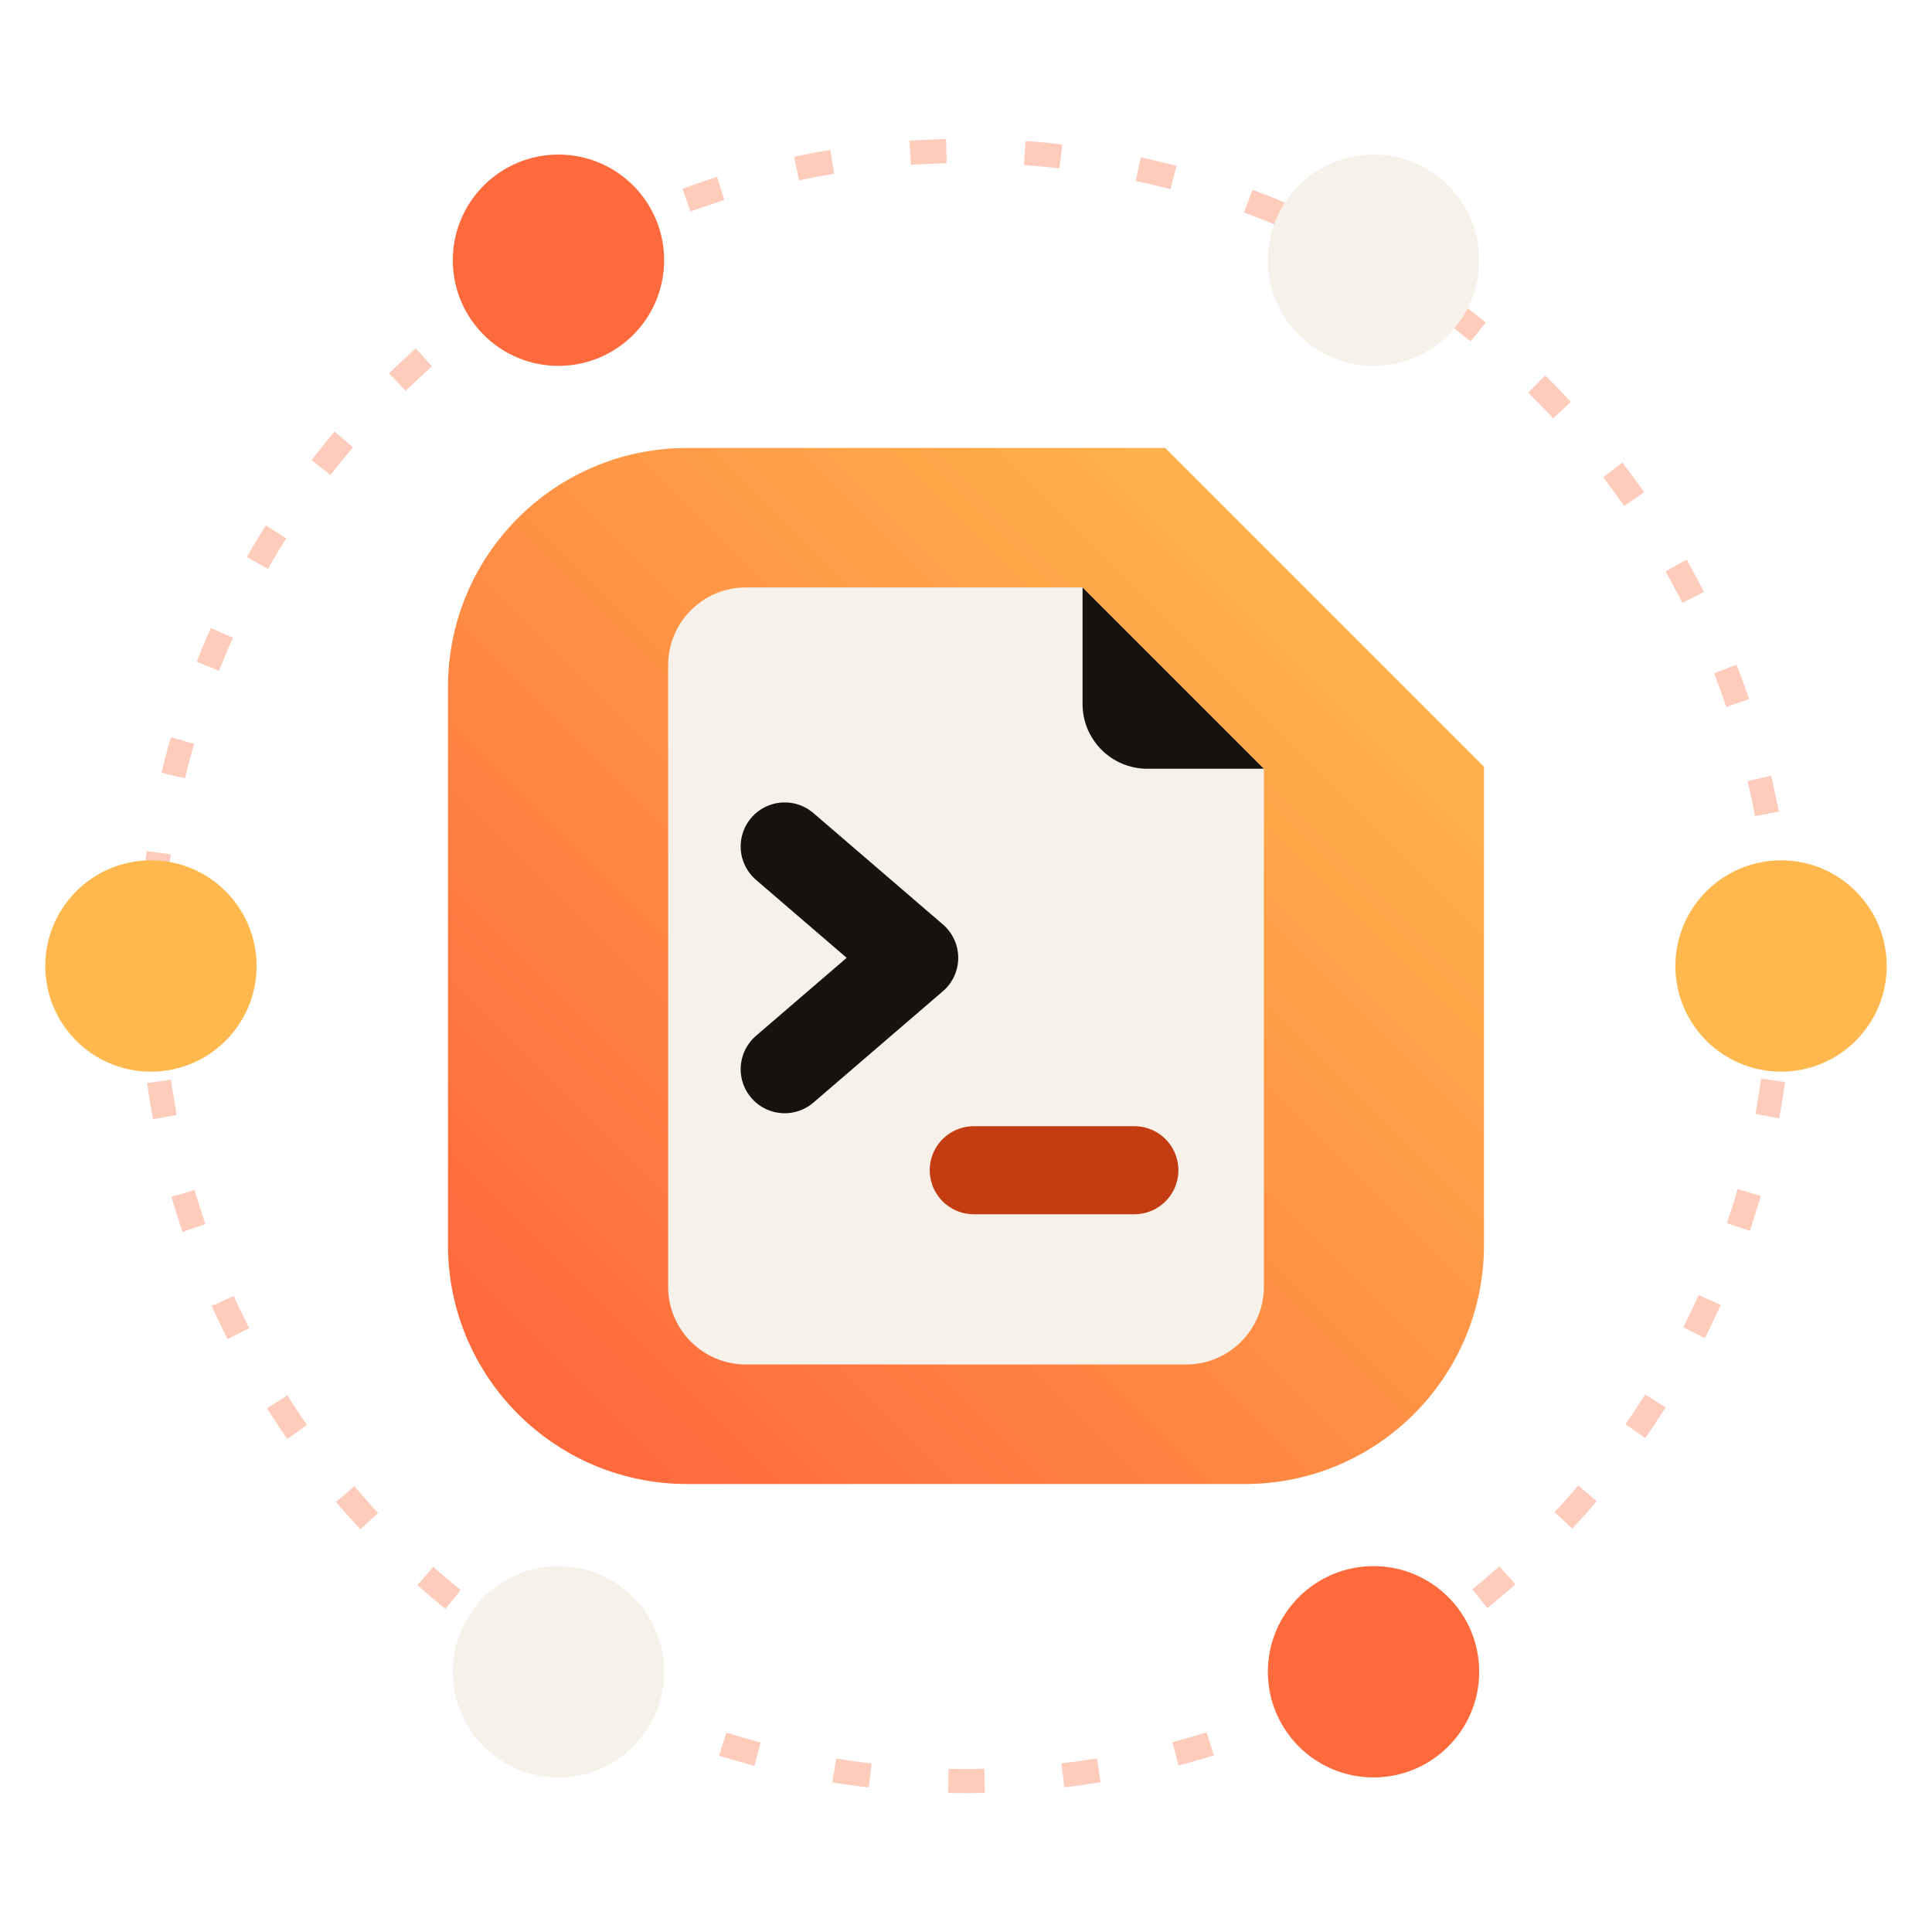
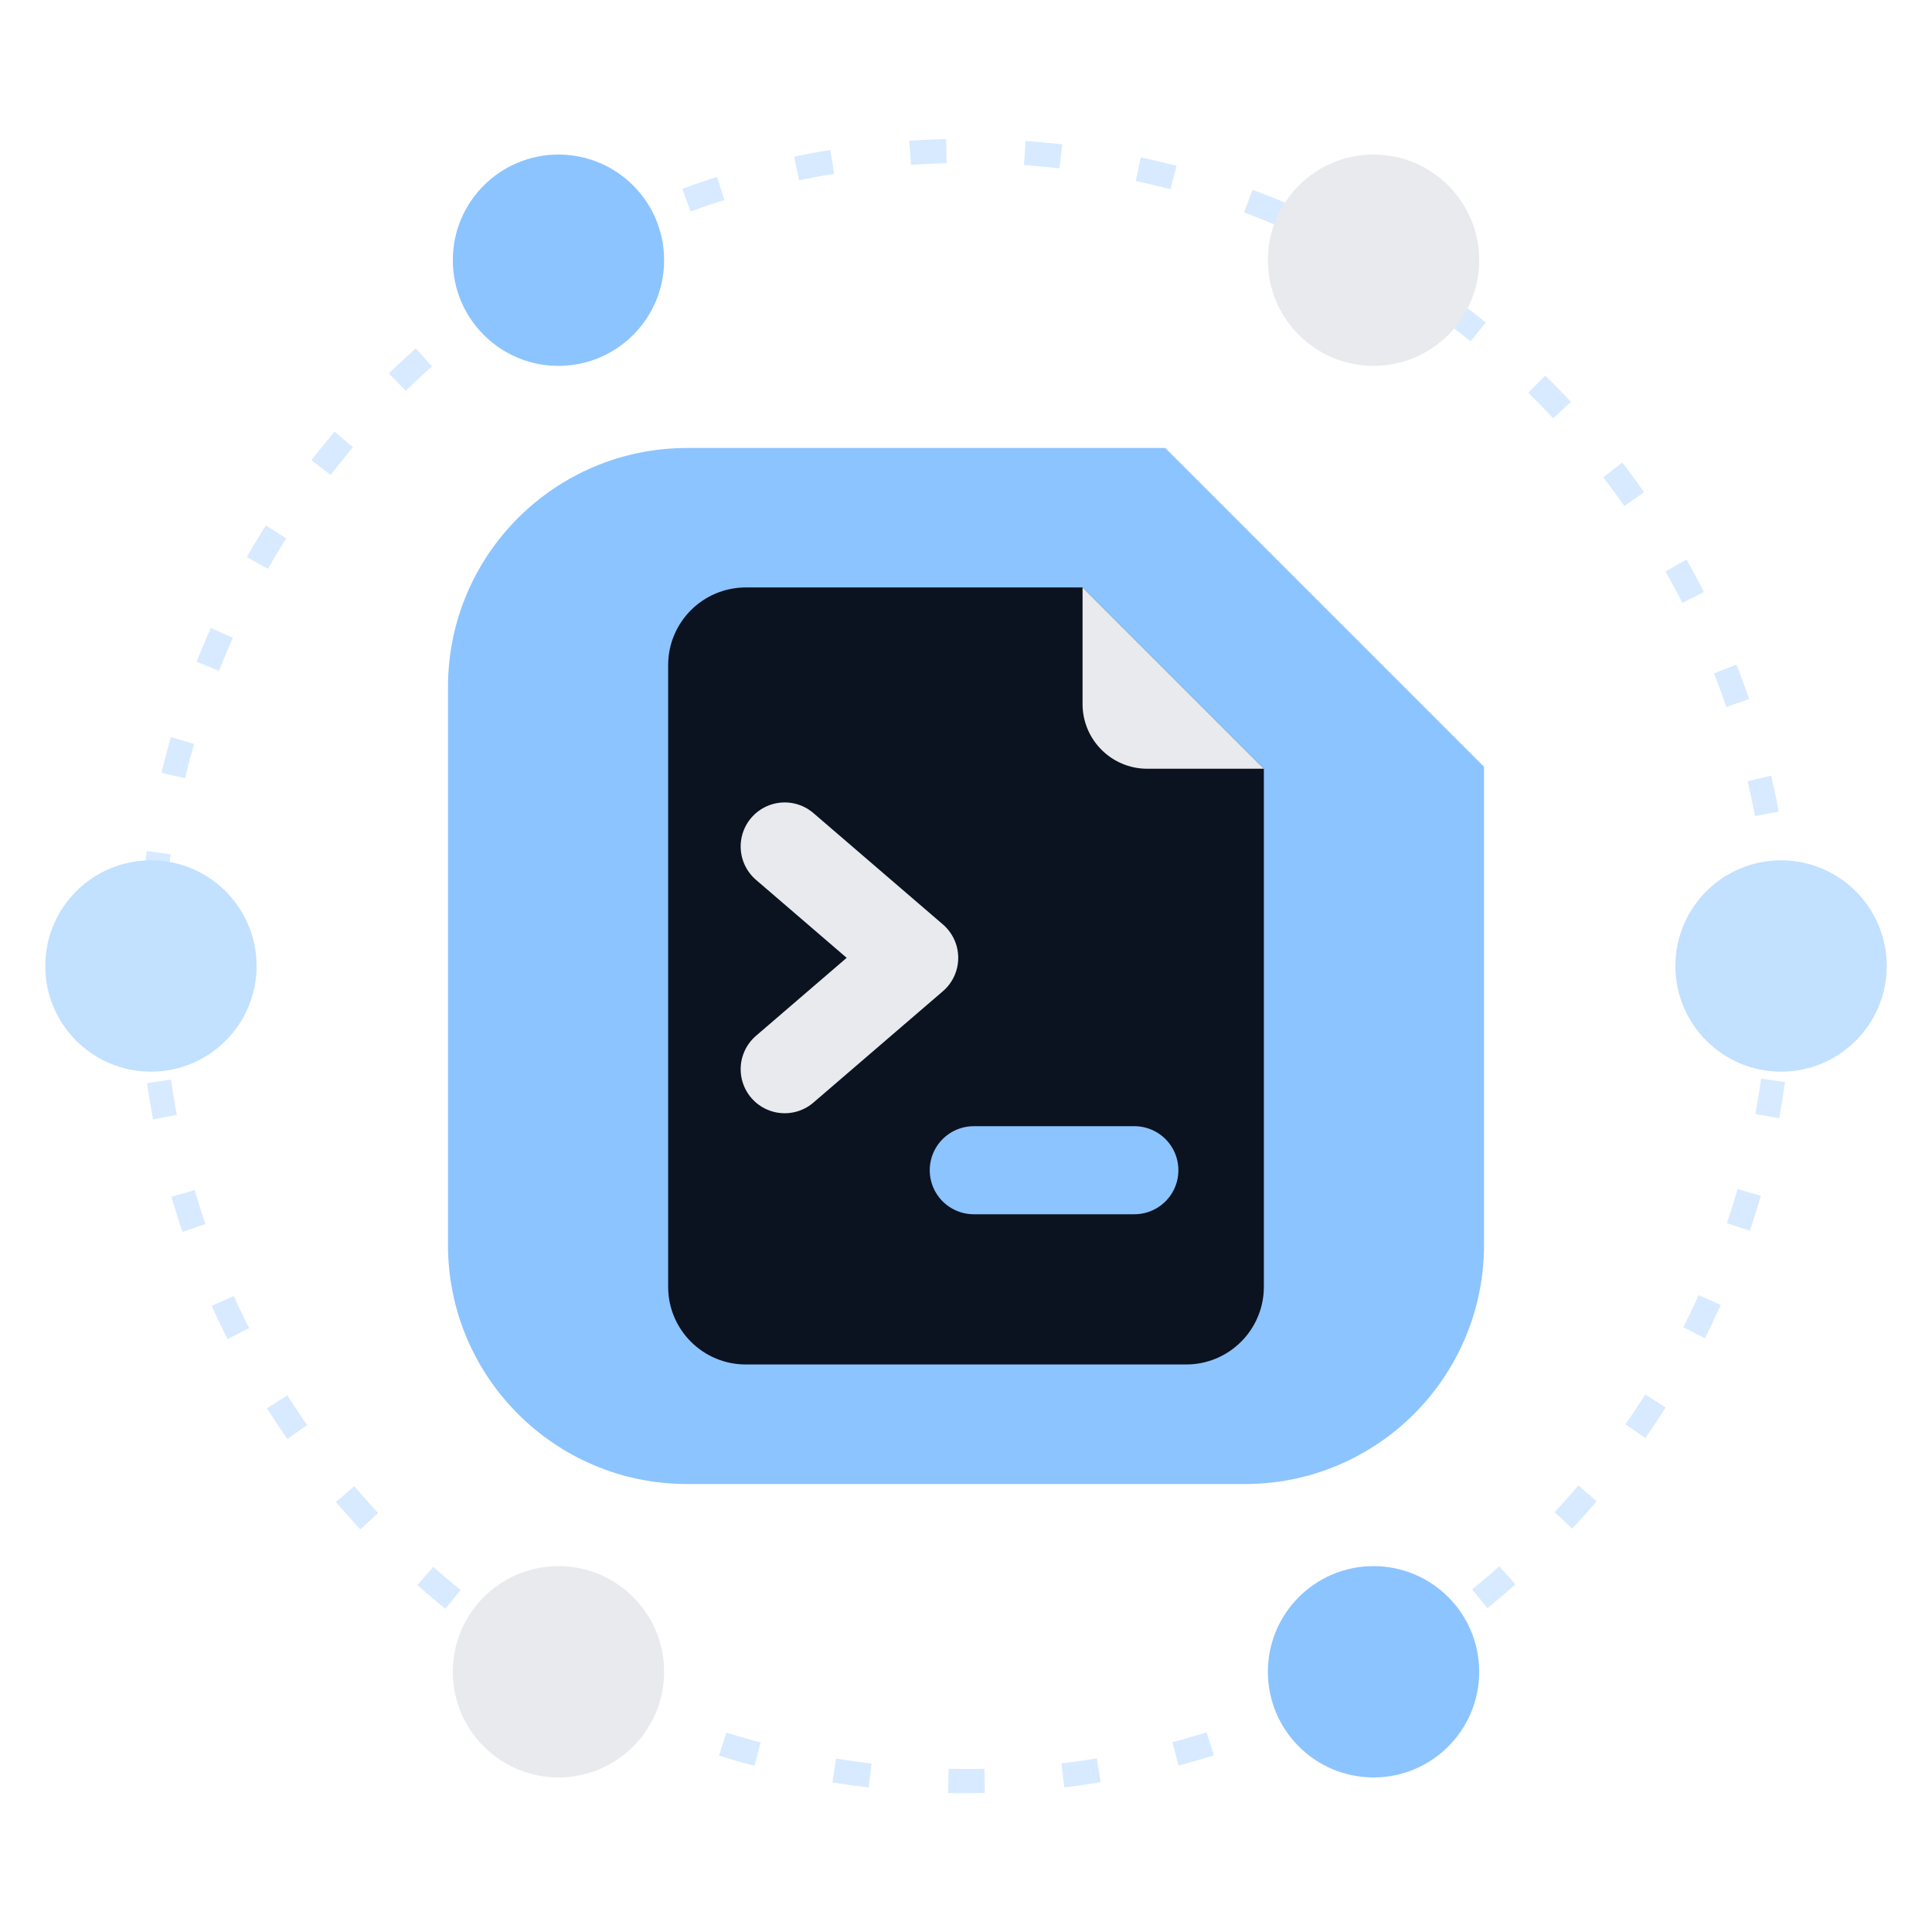
<svg xmlns="http://www.w3.org/2000/svg" viewBox="0 0 64 64" fill="none">
-   <circle cx="32" cy="32" r="27" stroke="#ff6a3d" stroke-opacity=".35" stroke-width=".8" stroke-dasharray="1.2 2.6" />
+   <circle cx="32" cy="32" r="27" stroke="#8cc4ff" stroke-opacity=".35" stroke-width=".8" stroke-dasharray="1.2 2.6" />
  <g transform="translate(32 32) scale(0.66) translate(-32 -32)">
-     <defs>
-       <linearGradient id="o8" gradientUnits="userSpaceOnUse" x1="8" y1="58" x2="58" y2="8">
-         <stop offset=".08" stop-color="#ff6a3d" />
-         <stop offset=".92" stop-color="#ffb84d" />
-       </linearGradient>
-     </defs>
-     <path d="M18 6H42L58 22V46A12 12 0 0 1 46 58H18A12 12 0 0 1 6 46V18A12 12 0 0 1 18 6Z" fill="url(#o8)" />
+     <path d="M18 6H42L58 22V46A12 12 0 0 1 46 58H18A12 12 0 0 1 6 46V18A12 12 0 0 1 18 6Z" fill="#8cc4ff" />
    <g transform="translate(32 32.5) scale(1.3) translate(-31.5 -32.5)">
-       <path d="M23 17.5h13l7 7v20a3 3 0 0 1-3 3H23a3 3 0 0 1-3-3v-24a3 3 0 0 1 3-3Z" fill="#f6f1e9" />
-       <path d="M36 17.5v4.5a2.5 2.5 0 0 0 2.5 2.5H43Z" fill="#16130f" />
-       <path d="m24.5 27.5 5 4.3-5 4.3" stroke="#16130f" stroke-width="3.4" stroke-linecap="round" stroke-linejoin="round" />
-       <path d="M31.8 40h6.2" stroke="#c43d12" stroke-width="3.4" stroke-linecap="round" />
+       <path d="M23 17.5h13l7 7v20a3 3 0 0 1-3 3H23a3 3 0 0 1-3-3v-24a3 3 0 0 1 3-3Z" fill="#0b1220" />
+       <path d="M36 17.5v4.5a2.5 2.5 0 0 0 2.5 2.5H43Z" fill="#e8eaed" />
+       <path d="m24.5 27.5 5 4.3-5 4.3" stroke="#e8eaed" stroke-width="3.4" stroke-linecap="round" stroke-linejoin="round" />
+       <path d="M31.8 40h6.2" stroke="#8cc4ff" stroke-width="3.4" stroke-linecap="round" />
    </g>
  </g>
-   <circle cx="59.00" cy="32.00" r="3.5" fill="#ffb84d" />
-   <circle cx="45.50" cy="55.38" r="3.5" fill="#ff6a3d" />
-   <circle cx="18.50" cy="55.38" r="3.5" fill="#f6f1e9" />
-   <circle cx="5.00" cy="32.00" r="3.5" fill="#ffb84d" />
-   <circle cx="18.50" cy="8.62" r="3.5" fill="#ff6a3d" />
-   <circle cx="45.50" cy="8.62" r="3.5" fill="#f6f1e9" />
+   <circle cx="59.00" cy="32.00" r="3.5" fill="#c2e0ff" />
+   <circle cx="45.50" cy="55.38" r="3.5" fill="#8cc4ff" />
+   <circle cx="18.50" cy="55.38" r="3.5" fill="#e8eaed" />
+   <circle cx="5.00" cy="32.00" r="3.5" fill="#c2e0ff" />
+   <circle cx="18.50" cy="8.62" r="3.5" fill="#8cc4ff" />
+   <circle cx="45.50" cy="8.62" r="3.5" fill="#e8eaed" />
</svg>
